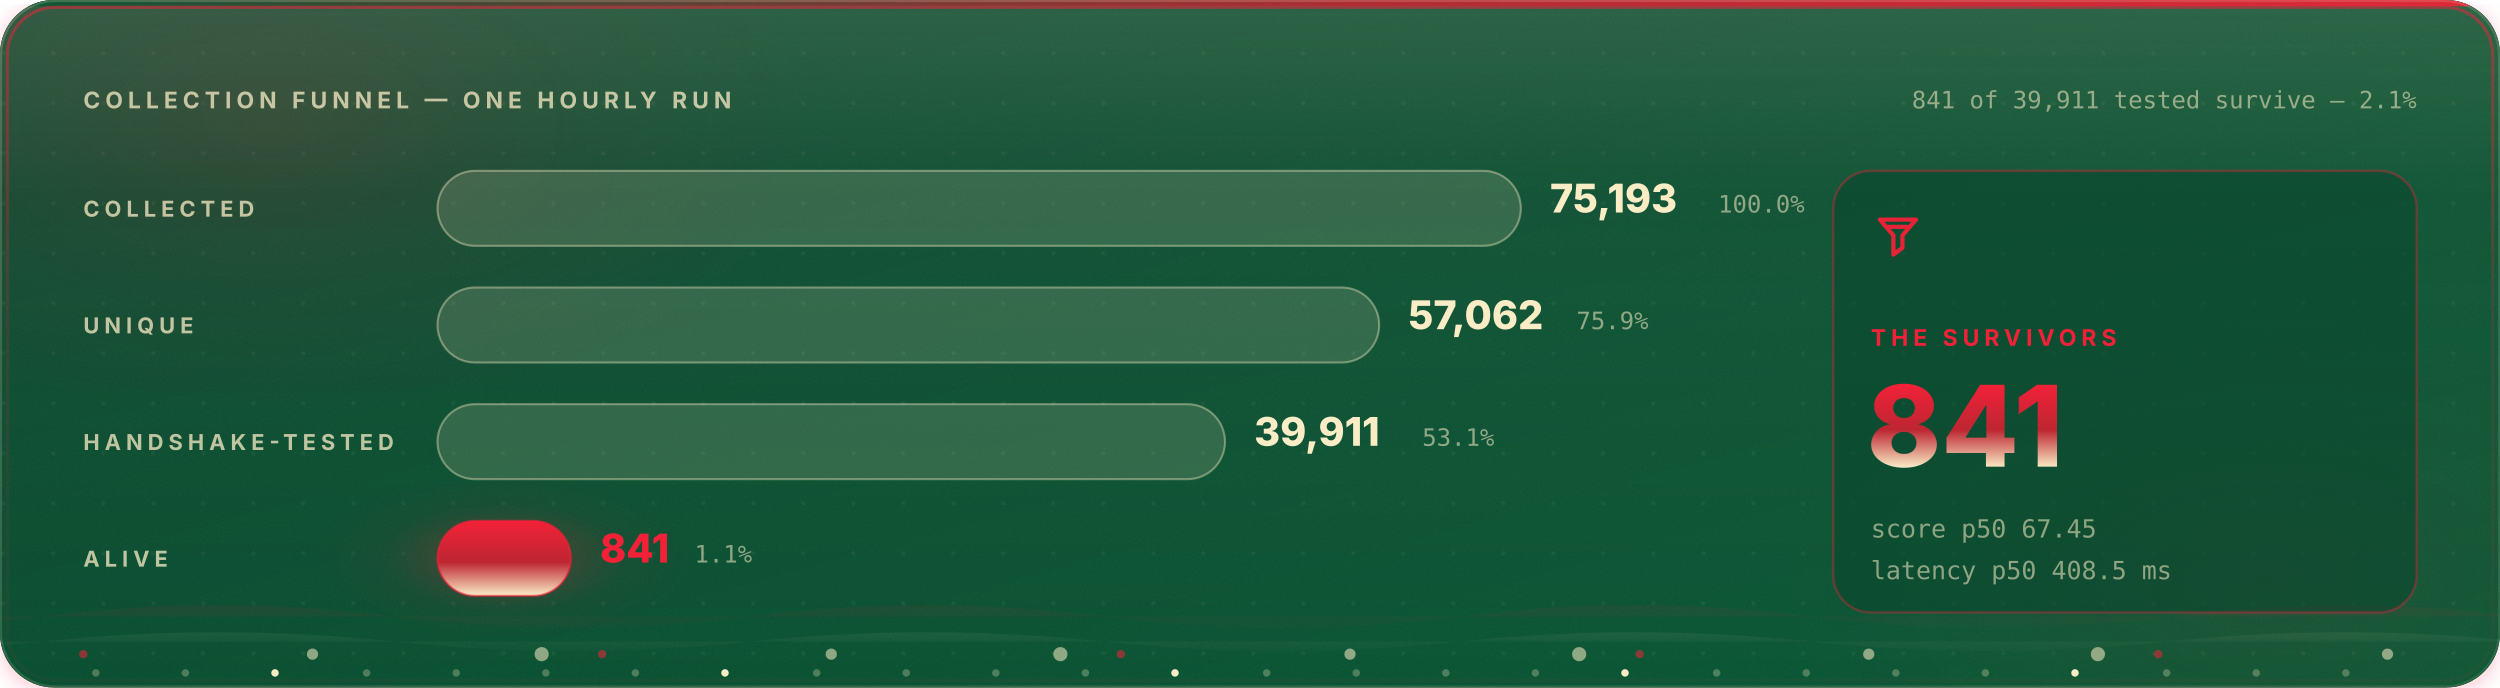
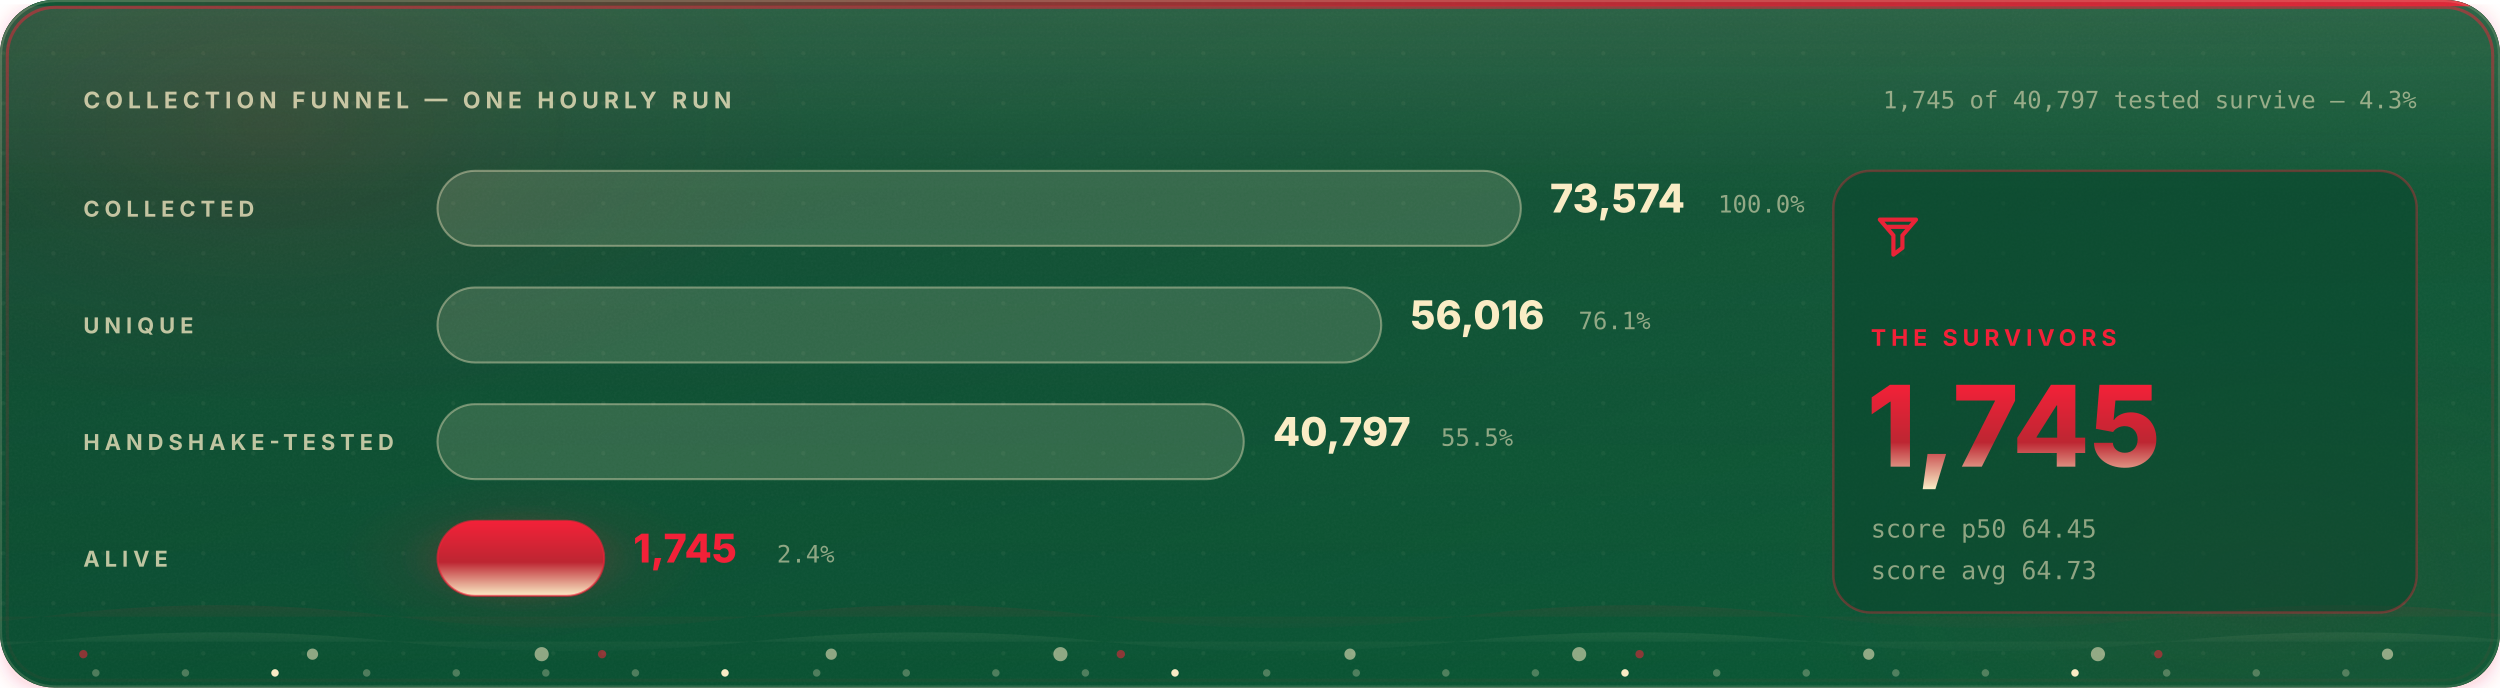
<svg xmlns="http://www.w3.org/2000/svg" width="1200" height="330" viewBox="0 0 1200 330" role="img">
  <defs>
    <linearGradient id="bg-dark" gradientUnits="objectBoundingBox" x1="0.0" y1="0.0" x2="1.0" y2="1.0">
      <stop offset="0" stop-color="#08442C" stop-opacity="1" />
      <stop offset="1" stop-color="#085834" stop-opacity="1" />
    </linearGradient>
    <linearGradient id="tint-dark" gradientUnits="objectBoundingBox" x1="0.0" y1="0.0" x2="0" y2="1">
      <stop offset="0" stop-color="#FAECC5" stop-opacity="0.05" />
      <stop offset="1" stop-color="#FAECC5" stop-opacity="0" />
    </linearGradient>
    <linearGradient id="inner-dark" gradientUnits="objectBoundingBox" x1="0.0" y1="0.0" x2="0" y2="1">
      <stop offset="0" stop-color="#FAECC5" stop-opacity="0.1" />
      <stop offset="0.28" stop-color="#FAECC5" stop-opacity="0" />
    </linearGradient>
    <linearGradient id="topbar-dark" gradientUnits="userSpaceOnUse" x1="0" y1="1.5" x2="1200" y2="1.5">
      <stop offset="0" stop-color="#085834" stop-opacity="0.9" />
      <stop offset="0.55" stop-color="#BD2632" stop-opacity="0.9" />
      <stop offset="1" stop-color="#F32138" stop-opacity="0.9" />
    </linearGradient>
    <linearGradient id="hero-dark" gradientUnits="objectBoundingBox" x1="0.0" y1="0.0" x2="0" y2="1">
      <stop offset="0" stop-color="#F32138" stop-opacity="1" />
      <stop offset="0.55" stop-color="#BD2632" stop-opacity="1" />
      <stop offset="1" stop-color="#FAECC5" stop-opacity="1" />
    </linearGradient>
    <linearGradient id="word-dark" gradientUnits="objectBoundingBox" x1="0" y1="0" x2="1" y2="0">
      <stop offset="0" stop-color="#FAECC5" stop-opacity="1" />
      <stop offset="0.6" stop-color="#F32138" stop-opacity="1" />
      <stop offset="1" stop-color="#BD2632" stop-opacity="1" />
    </linearGradient>
    <linearGradient id="ib-dark" gradientUnits="objectBoundingBox" x1="0.0" y1="0.0" x2="0" y2="1">
      <stop offset="0" stop-color="#F32138" stop-opacity="0.5" />
      <stop offset="0.45" stop-color="#F32138" stop-opacity="0.16" />
      <stop offset="1" stop-color="#F32138" stop-opacity="0.05" />
    </linearGradient>
    <linearGradient id="border-dark" gradientUnits="objectBoundingBox" x1="0.0" y1="0.0" x2="1.0" y2="1.0">
      <stop offset="0" stop-color="#FAECC5" stop-opacity="0.2" />
      <stop offset="1" stop-color="#FAECC5" stop-opacity="0.11" />
    </linearGradient>
    <linearGradient id="div-dark" gradientUnits="objectBoundingBox" x1="0.0" y1="0.0" x2="1" y2="0">
      <stop offset="0" stop-color="#FAECC5" stop-opacity="0.16" />
      <stop offset="1" stop-color="#FAECC5" stop-opacity="0.056" />
    </linearGradient>
    <radialGradient id="glow-dark" cx="0.5" cy="0.5" r="0.5">
      <stop offset="0" stop-color="#F32138" stop-opacity="0.55" />
      <stop offset="0.55" stop-color="#F32138" stop-opacity="0.18" />
      <stop offset="1" stop-color="#F32138" stop-opacity="0" />
    </radialGradient>
    <linearGradient id="shine-dark" gradientUnits="objectBoundingBox" x1="0.0" y1="0.0" x2="1" y2="0">
      <stop offset="0" stop-color="#FAECC5" stop-opacity="0" />
      <stop offset="0.5" stop-color="#FAECC5" stop-opacity="0.06" />
      <stop offset="1" stop-color="#FAECC5" stop-opacity="0" />
    </linearGradient>
    <linearGradient id="wavea-dark" gradientUnits="objectBoundingBox" x1="0.0" y1="0.0" x2="0" y2="1">
      <stop offset="0" stop-color="#F32138" stop-opacity="0.1" />
      <stop offset="1" stop-color="#F32138" stop-opacity="0.02" />
    </linearGradient>
    <linearGradient id="waveb-dark" gradientUnits="objectBoundingBox" x1="0.0" y1="0.0" x2="0" y2="1">
      <stop offset="0" stop-color="#FAECC5" stop-opacity="0.07" />
      <stop offset="1" stop-color="#FAECC5" stop-opacity="0.014" />
    </linearGradient>
    <pattern id="grid-dark" width="24" height="24" patternUnits="userSpaceOnUse">
      <circle cx="1.6" cy="1.6" r="1.05" fill="#FAECC5" />
    </pattern>
    <filter id="grain-dark" x="0" y="0" width="100%" height="100%">
      <feTurbulence type="fractalNoise" baseFrequency="0.9" numOctaves="2" stitchTiles="stitch" result="n" />
      <feColorMatrix in="n" type="saturate" values="0" result="m" />
      <feComposite in="m" in2="SourceGraphic" operator="in" />
    </filter>
    <filter id="shadow-dark" x="-15%" y="-15%" width="130%" height="140%">
      <feDropShadow dx="0" dy="10" stdDeviation="16" flood-color="#F32138" flood-opacity="0.20" />
      <feDropShadow dx="0" dy="2" stdDeviation="5" flood-color="#F32138" flood-opacity="0.25" />
    </filter>
    <clipPath id="clip-dark">
      <rect x="0" y="0" width="1200" height="330" rx="26" />
    </clipPath>
  </defs>
  <style>
      @keyframes fl-dark {
        0% { transform: translateY(0); opacity: 0; }
        12% { opacity: 0.85; }
        80% { opacity: 0.45; }
        100% { transform: translateY(-330px); opacity: 0; }
      }
      .pt-dark { animation: fl-dark 9s linear infinite; }

      @keyframes sw-dark {
        0%, 52% { transform: translateX(0) skewX(-20deg); }
        100% { transform: translateX(1900px) skewX(-20deg); }
      }
      .sweep-dark { animation: sw-dark 7.5s ease-in-out infinite; }

      @keyframes wvm-dark { to { transform: translateX(-170px); } }
      .wv-dark { animation: wvm-dark 9s ease-in-out infinite alternate; }
      .wv2-dark { animation-duration: 14s; }

      @keyframes sp-dark { to { transform: rotate(360deg); } }
      .spin-dark { transform-box: fill-box; transform-origin: center;
                  animation: sp-dark 8s linear infinite; }
      .rev-dark { animation-direction: reverse; }

      @keyframes bt-dark { 50% { transform: scale(1.12); } }
      .beat-dark { transform-box: fill-box; transform-origin: center;
                  animation: bt-dark 2.4s ease-in-out infinite; }

      @keyframes gw-dark { 50% { opacity: 0.55; } }
      .glowG-dark { animation: gw-dark 3.2s ease-in-out infinite; }

      @keyframes shn-dark {
        0%, 46% { transform: translateX(-540px); }
        100% { transform: translateX(1620px); }
      }
      .shn-dark { animation: shn-dark 5.5s ease-in-out infinite; }

      @keyframes bgl-dark { 0%, 100% { opacity: 0.35; } 12% { opacity: 1; } }
      .bgl-dark { animation: bgl-dark 2.2s ease-in-out infinite; }

      @keyframes dsh-dark { to { stroke-dashoffset: -36; } }
      .dash-dark { stroke-dasharray: 8 10; animation: dsh-dark 1.2s linear infinite; }

      @keyframes pk-dark {
        0% { transform: translateX(0); opacity: 0; }
        10% { opacity: 1; }
        88% { opacity: 1; }
        100% { transform: translateX(var(--d, 200px)); opacity: 0; }
      }
      .pk-dark { animation: pk-dark 2.6s linear infinite; }

      @keyframes pkv-dark {
        0% { transform: translateY(0); opacity: 0; }
        10% { opacity: 1; }
        88% { opacity: 1; }
        100% { transform: translateY(var(--dy, 40px)); opacity: 0; }
      }
      .pkv-dark { animation: pkv-dark 2.6s linear infinite; }

      @keyframes pls-dark {
        0% { transform: scale(0.55); opacity: 0.85; }
        100% { transform: scale(2.4); opacity: 0; }
      }
      .pls-dark { transform-box: fill-box; transform-origin: center;
                 animation: pls-dark 2.4s ease-out infinite; }

      @keyframes flt-dark { 50% { transform: translateY(-6px); } }
      .flt-dark { animation: flt-dark 6s ease-in-out infinite; }

      @keyframes grw-dark { from { transform: scaleX(0); } }
      .grow-dark { transform-box: fill-box; transform-origin: left center;
                  animation: grw-dark 1.5s 0.2s ease-out both; }

      @media (prefers-reduced-motion: reduce) {
        .pt-dark,.sweep-dark,.wv-dark,.spin-dark,.rev-dark,.beat-dark,.glowG-dark,.shn-dark,.bgl-dark,.dash-dark,.pk-dark,.pkv-dark,.pls-dark,.flt-dark,.grow-dark { animation: none; }
      }
    </style>
  <g filter="url(#shadow-dark)">
    <rect width="1200" height="330" rx="26" fill="#08442C" />
  </g>
  <g clip-path="url(#clip-dark)">
    <rect width="1200" height="330" fill="url(#bg-dark)" />
    <rect width="1200" height="330" fill="url(#tint-dark)" />
    <rect width="1200" height="330" fill="url(#inner-dark)" />
    <rect width="1200" height="330" fill="url(#grid-dark)" opacity="0.05" />
    <rect width="1200" height="330" fill="#FAECC5" filter="url(#grain-dark)" opacity="0.045" />
    <ellipse cx="130" cy="60" rx="260" ry="140" fill="url(#glow-dark)" opacity="0.22" />
    <ellipse cx="1090" cy="280" rx="240" ry="130" fill="url(#glow-dark)" opacity="0.14" />
    <path class="wv-dark" d="M -320 296 q 85.0 -11 170 0 q 85.0 11 170 0 q 85.0 -11 170 0 q 85.0 11 170 0 q 85.0 -11 170 0 q 85.0 11 170 0 q 85.0 -11 170 0 q 85.0 11 170 0 q 85.0 -11 170 0 q 85.0 11 170 0 q 85.0 -11 170 0 q 85.0 11 170 0 q 85.0 -11 170 0" fill="url(#wavea-dark)" opacity="0.8" />
    <path class="wv-dark wv2-dark" d="M -320 308 q 85.0 -9 170 0 q 85.0 9 170 0 q 85.0 -9 170 0 q 85.0 9 170 0 q 85.0 -9 170 0 q 85.0 9 170 0 q 85.0 -9 170 0 q 85.0 9 170 0 q 85.0 -9 170 0 q 85.0 9 170 0 q 85.0 -9 170 0 q 85.0 9 170 0 q 85.0 -9 170 0" fill="url(#waveb-dark)" opacity="0.9" />
    <rect width="1200" height="3" fill="url(#topbar-dark)" />
    <g class="sweep-dark">
      <rect x="-320" y="-60" width="230" height="450" fill="url(#shine-dark)" opacity="0.75" />
    </g>
    <circle class="pt-dark" cx="40" cy="314" r="2.0" fill="#F32138" opacity="0.55" style="animation-duration:8.0s;animation-delay:-0.0s" />
    <circle class="pt-dark" cx="150" cy="314" r="2.7" fill="#FAECC5" opacity="0.55" style="animation-duration:9.7s;animation-delay:-0.9s" />
    <circle class="pt-dark" cx="260" cy="314" r="3.4" fill="#FAECC5" opacity="0.55" style="animation-duration:11.4s;animation-delay:-1.8s" />
    <circle class="pt-dark" cx="289" cy="314" r="2.0" fill="#F32138" opacity="0.55" style="animation-duration:13.1s;animation-delay:-2.7s" />
    <circle class="pt-dark" cx="399" cy="314" r="2.7" fill="#FAECC5" opacity="0.55" style="animation-duration:8.0s;animation-delay:-3.6s" />
    <circle class="pt-dark" cx="509" cy="314" r="3.4" fill="#FAECC5" opacity="0.55" style="animation-duration:9.7s;animation-delay:-4.5s" />
    <circle class="pt-dark" cx="538" cy="314" r="2.0" fill="#F32138" opacity="0.55" style="animation-duration:11.4s;animation-delay:-5.4s" />
    <circle class="pt-dark" cx="648" cy="314" r="2.7" fill="#FAECC5" opacity="0.55" style="animation-duration:13.1s;animation-delay:-6.3s" />
    <circle class="pt-dark" cx="758" cy="314" r="3.4" fill="#FAECC5" opacity="0.55" style="animation-duration:8.0s;animation-delay:-7.2s" />
    <circle class="pt-dark" cx="787" cy="314" r="2.0" fill="#F32138" opacity="0.55" style="animation-duration:9.7s;animation-delay:-8.1s" />
    <circle class="pt-dark" cx="897" cy="314" r="2.7" fill="#FAECC5" opacity="0.55" style="animation-duration:11.4s;animation-delay:-9.0s" />
    <circle class="pt-dark" cx="1007" cy="314" r="3.4" fill="#FAECC5" opacity="0.55" style="animation-duration:13.1s;animation-delay:-9.9s" />
    <circle class="pt-dark" cx="1036" cy="314" r="2.0" fill="#F32138" opacity="0.55" style="animation-duration:8.0s;animation-delay:-2.8s" />
    <circle class="pt-dark" cx="1146" cy="314" r="2.7" fill="#FAECC5" opacity="0.55" style="animation-duration:9.7s;animation-delay:-2.0s" />
    <circle cx="46" cy="323" r="1.8" fill="#FAECC5" opacity="0.28" />
    <circle cx="89" cy="323" r="1.8" fill="#FAECC5" opacity="0.28" />
    <circle class="bgl-dark" cx="132" cy="323" r="1.8" fill="#FAECC5" style="animation-delay:-0.46s" />
    <circle cx="176" cy="323" r="1.8" fill="#FAECC5" opacity="0.28" />
    <circle cx="219" cy="323" r="1.8" fill="#FAECC5" opacity="0.28" />
    <circle cx="262" cy="323" r="1.8" fill="#FAECC5" opacity="0.28" />
    <circle cx="305" cy="323" r="1.8" fill="#FAECC5" opacity="0.28" />
    <circle class="bgl-dark" cx="348" cy="323" r="1.8" fill="#FAECC5" style="animation-delay:-1.61s" />
    <circle cx="392" cy="323" r="1.8" fill="#FAECC5" opacity="0.28" />
    <circle cx="435" cy="323" r="1.8" fill="#FAECC5" opacity="0.28" />
    <circle cx="478" cy="323" r="1.8" fill="#FAECC5" opacity="0.28" />
    <circle cx="521" cy="323" r="1.8" fill="#FAECC5" opacity="0.28" />
    <circle class="bgl-dark" cx="564" cy="323" r="1.8" fill="#FAECC5" style="animation-delay:-2.76s" />
    <circle cx="608" cy="323" r="1.8" fill="#FAECC5" opacity="0.28" />
    <circle cx="651" cy="323" r="1.8" fill="#FAECC5" opacity="0.28" />
    <circle cx="694" cy="323" r="1.8" fill="#FAECC5" opacity="0.28" />
    <circle cx="737" cy="323" r="1.8" fill="#FAECC5" opacity="0.28" />
    <circle class="bgl-dark" cx="780" cy="323" r="1.8" fill="#FAECC5" style="animation-delay:-3.91s" />
    <circle cx="824" cy="323" r="1.8" fill="#FAECC5" opacity="0.28" />
    <circle cx="867" cy="323" r="1.8" fill="#FAECC5" opacity="0.28" />
    <circle cx="910" cy="323" r="1.8" fill="#FAECC5" opacity="0.28" />
    <circle cx="953" cy="323" r="1.8" fill="#FAECC5" opacity="0.28" />
    <circle class="bgl-dark" cx="996" cy="323" r="1.8" fill="#FAECC5" style="animation-delay:-5.06s" />
    <circle cx="1040" cy="323" r="1.8" fill="#FAECC5" opacity="0.28" />
    <circle cx="1083" cy="323" r="1.8" fill="#FAECC5" opacity="0.28" />
    <circle cx="1126" cy="323" r="1.8" fill="#FAECC5" opacity="0.28" />
  </g>
  <rect x="3.5" y="3.5" width="1193" height="323" rx="23" fill="none" stroke="url(#ib-dark)" stroke-width="1.5" />
  <rect x="0.5" y="0.5" width="1199" height="329" rx="26" fill="none" stroke="url(#border-dark)" stroke-width="1" />
  <text x="40" y="52" font-family="Space Grotesk, Inter, system-ui, -apple-system, Segoe UI, sans-serif" font-size="11" font-weight="700" fill="#FAECC5" text-anchor="start" letter-spacing="2.4" opacity="0.75">COLLECTION FUNNEL — ONE HOURLY RUN</text>
-   <text x="1160" y="52" font-family="IBM Plex Mono, ui-monospace, SFMono-Regular, Menlo, monospace" font-size="11.5" font-weight="500" fill="#FAECC5" text-anchor="end" opacity="0.55">841 of 39,911 tested survive — 2.1%</text>
+   <text x="1160" y="52" font-family="IBM Plex Mono, ui-monospace, SFMono-Regular, Menlo, monospace" font-size="11.5" font-weight="500" fill="#FAECC5" text-anchor="end" opacity="0.55">1,745 of 40,797 tested survive — 4.3%</text>
  <rect class="grow-dark" x="210" y="82" width="520" height="36" rx="18.0" fill="#FAECC5" fill-opacity="0.15" stroke="#FAECC5" stroke-opacity="0.4" stroke-width="1" style="animation-delay:0.15s" />
  <text x="40" y="104.0" font-family="Space Grotesk, Inter, system-ui, -apple-system, Segoe UI, sans-serif" font-size="10.5" font-weight="700" fill="#FAECC5" text-anchor="start" letter-spacing="2.4" opacity="0.75">COLLECTED</text>
-   <text x="744" y="102.0" font-family="Space Grotesk, Inter, system-ui, -apple-system, Segoe UI, sans-serif" font-size="19" font-weight="800" fill="#FAECC5" text-anchor="start">75,193</text>
+   <text x="744" y="102.0" font-family="Space Grotesk, Inter, system-ui, -apple-system, Segoe UI, sans-serif" font-size="19" font-weight="800" fill="#FAECC5" text-anchor="start">73,574</text>
  <text x="824.68" y="102.0" font-family="IBM Plex Mono, ui-monospace, SFMono-Regular, Menlo, monospace" font-size="11.5" font-weight="500" fill="#FAECC5" text-anchor="start" opacity="0.55">100.0%</text>
  <circle class="pkv-dark" cx="270" cy="122" r="2.6" fill="#F32138" opacity="0" style="--dy:14px;animation-delay:-0.0s" />
-   <rect class="grow-dark" x="210" y="138" width="452" height="36" rx="18.0" fill="#FAECC5" fill-opacity="0.15" stroke="#FAECC5" stroke-opacity="0.4" stroke-width="1" style="animation-delay:0.33s" />
+   <rect class="grow-dark" x="210" y="138" width="453" height="36" rx="18.0" fill="#FAECC5" fill-opacity="0.15" stroke="#FAECC5" stroke-opacity="0.4" stroke-width="1" style="animation-delay:0.33s" />
  <text x="40" y="160.0" font-family="Space Grotesk, Inter, system-ui, -apple-system, Segoe UI, sans-serif" font-size="10.5" font-weight="700" fill="#FAECC5" text-anchor="start" letter-spacing="2.4" opacity="0.75">UNIQUE</text>
-   <text x="676" y="158.0" font-family="Space Grotesk, Inter, system-ui, -apple-system, Segoe UI, sans-serif" font-size="19" font-weight="800" fill="#FAECC5" text-anchor="start">57,062</text>
-   <text x="756.68" y="158.0" font-family="IBM Plex Mono, ui-monospace, SFMono-Regular, Menlo, monospace" font-size="11.5" font-weight="500" fill="#FAECC5" text-anchor="start" opacity="0.55">75.9%</text>
+   <text x="677" y="158.0" font-family="Space Grotesk, Inter, system-ui, -apple-system, Segoe UI, sans-serif" font-size="19" font-weight="800" fill="#FAECC5" text-anchor="start">56,016</text>
+   <text x="757.68" y="158.0" font-family="IBM Plex Mono, ui-monospace, SFMono-Regular, Menlo, monospace" font-size="11.5" font-weight="500" fill="#FAECC5" text-anchor="start" opacity="0.55">76.1%</text>
  <circle class="pkv-dark" cx="270" cy="178" r="2.6" fill="#F32138" opacity="0" style="--dy:14px;animation-delay:-0.8s" />
-   <rect class="grow-dark" x="210" y="194" width="378" height="36" rx="18.0" fill="#FAECC5" fill-opacity="0.15" stroke="#FAECC5" stroke-opacity="0.4" stroke-width="1" style="animation-delay:0.51s" />
+   <rect class="grow-dark" x="210" y="194" width="387" height="36" rx="18.0" fill="#FAECC5" fill-opacity="0.15" stroke="#FAECC5" stroke-opacity="0.4" stroke-width="1" style="animation-delay:0.51s" />
  <text x="40" y="216.0" font-family="Space Grotesk, Inter, system-ui, -apple-system, Segoe UI, sans-serif" font-size="10.5" font-weight="700" fill="#FAECC5" text-anchor="start" letter-spacing="2.4" opacity="0.75">HANDSHAKE-TESTED</text>
-   <text x="602" y="214.0" font-family="Space Grotesk, Inter, system-ui, -apple-system, Segoe UI, sans-serif" font-size="19" font-weight="800" fill="#FAECC5" text-anchor="start">39,911</text>
-   <text x="682.68" y="214.0" font-family="IBM Plex Mono, ui-monospace, SFMono-Regular, Menlo, monospace" font-size="11.5" font-weight="500" fill="#FAECC5" text-anchor="start" opacity="0.55">53.1%</text>
+   <text x="611" y="214.0" font-family="Space Grotesk, Inter, system-ui, -apple-system, Segoe UI, sans-serif" font-size="19" font-weight="800" fill="#FAECC5" text-anchor="start">40,797</text>
+   <text x="691.68" y="214.0" font-family="IBM Plex Mono, ui-monospace, SFMono-Regular, Menlo, monospace" font-size="11.5" font-weight="500" fill="#FAECC5" text-anchor="start" opacity="0.55">55.5%</text>
  <circle class="pkv-dark" cx="270" cy="234" r="2.6" fill="#F32138" opacity="0" style="--dy:14px;animation-delay:-1.6s" />
  <g class="glowG-dark">
-     <ellipse cx="242" cy="268" rx="90" ry="40" fill="url(#glow-dark)" opacity="0.28" />
-     <ellipse cx="242" cy="268" rx="58" ry="26" fill="url(#glow-dark)" opacity="0.5" />
-     <ellipse cx="242" cy="268" rx="34" ry="15" fill="url(#glow-dark)" opacity="0.85" />
-   </g>
-   <rect class="grow-dark" x="210" y="250" width="64" height="36" rx="18.0" fill="url(#hero-dark)" fill-opacity="1.0" stroke="#F32138" stroke-opacity="0.6" stroke-width="1" style="animation-delay:0.69s" />
+     <ellipse cx="250" cy="268" rx="90" ry="40" fill="url(#glow-dark)" opacity="0.28" />
+     <ellipse cx="250" cy="268" rx="58" ry="26" fill="url(#glow-dark)" opacity="0.5" />
+     <ellipse cx="250" cy="268" rx="34" ry="15" fill="url(#glow-dark)" opacity="0.85" />
+   </g>
+   <rect class="grow-dark" x="210" y="250" width="80" height="36" rx="18.0" fill="url(#hero-dark)" fill-opacity="1.0" stroke="#F32138" stroke-opacity="0.6" stroke-width="1" style="animation-delay:0.69s" />
  <text x="40" y="272.0" font-family="Space Grotesk, Inter, system-ui, -apple-system, Segoe UI, sans-serif" font-size="10.5" font-weight="700" fill="#FAECC5" text-anchor="start" letter-spacing="2.4" opacity="0.75">ALIVE</text>
-   <text x="288" y="270.0" font-family="Space Grotesk, Inter, system-ui, -apple-system, Segoe UI, sans-serif" font-size="19" font-weight="800" fill="#F32138" text-anchor="start">841</text>
-   <text x="333.34" y="270.0" font-family="IBM Plex Mono, ui-monospace, SFMono-Regular, Menlo, monospace" font-size="11.5" font-weight="500" fill="#FAECC5" text-anchor="start" opacity="0.55">1.1%</text>
+   <text x="304" y="270.0" font-family="Space Grotesk, Inter, system-ui, -apple-system, Segoe UI, sans-serif" font-size="19" font-weight="800" fill="#F32138" text-anchor="start">1,745</text>
+   <text x="372.9" y="270.0" font-family="IBM Plex Mono, ui-monospace, SFMono-Regular, Menlo, monospace" font-size="11.5" font-weight="500" fill="#FAECC5" text-anchor="start" opacity="0.55">2.4%</text>
  <rect x="880" y="82" width="280" height="212" rx="18" fill="#08442C" fill-opacity="0.5" stroke="#F32138" stroke-opacity="0.35" stroke-width="1.2" />
  <g transform="translate(898.0,100.0) scale(1.0833)" fill="none" stroke="#F32138" stroke-width="1.85" stroke-linecap="round" stroke-linejoin="round" opacity="0.95">
    <path d="M4 5 H20 L14 12 V17.5 L10 20.5 V12 Z" />
    <path d="M7.5 8.2 H16.5" />
  </g>
  <text x="898" y="166" font-family="Space Grotesk, Inter, system-ui, -apple-system, Segoe UI, sans-serif" font-size="11" font-weight="700" fill="#F32138" text-anchor="start" letter-spacing="2.4">THE SURVIVORS</text>
-   <text class="beat-dark" x="896" y="224" font-family="Space Grotesk, Inter, system-ui, -apple-system, Segoe UI, sans-serif" font-size="54" font-weight="800" fill="url(#hero-dark)">841</text>
-   <text x="898" y="258" font-family="IBM Plex Mono, ui-monospace, SFMono-Regular, Menlo, monospace" font-size="12" font-weight="500" fill="#FAECC5" text-anchor="start" opacity="0.55">score p50 67.45</text>
-   <text x="898" y="278" font-family="IBM Plex Mono, ui-monospace, SFMono-Regular, Menlo, monospace" font-size="12" font-weight="500" fill="#FAECC5" text-anchor="start" opacity="0.55">latency p50 408.5 ms</text>
+   <text class="beat-dark" x="896" y="224" font-family="Space Grotesk, Inter, system-ui, -apple-system, Segoe UI, sans-serif" font-size="54" font-weight="800" fill="url(#hero-dark)">1,745</text>
+   <text x="898" y="258" font-family="IBM Plex Mono, ui-monospace, SFMono-Regular, Menlo, monospace" font-size="12" font-weight="500" fill="#FAECC5" text-anchor="start" opacity="0.55">score p50 64.45</text>
+   <text x="898" y="278" font-family="IBM Plex Mono, ui-monospace, SFMono-Regular, Menlo, monospace" font-size="12" font-weight="500" fill="#FAECC5" text-anchor="start" opacity="0.55">score avg 64.73</text>
</svg>
